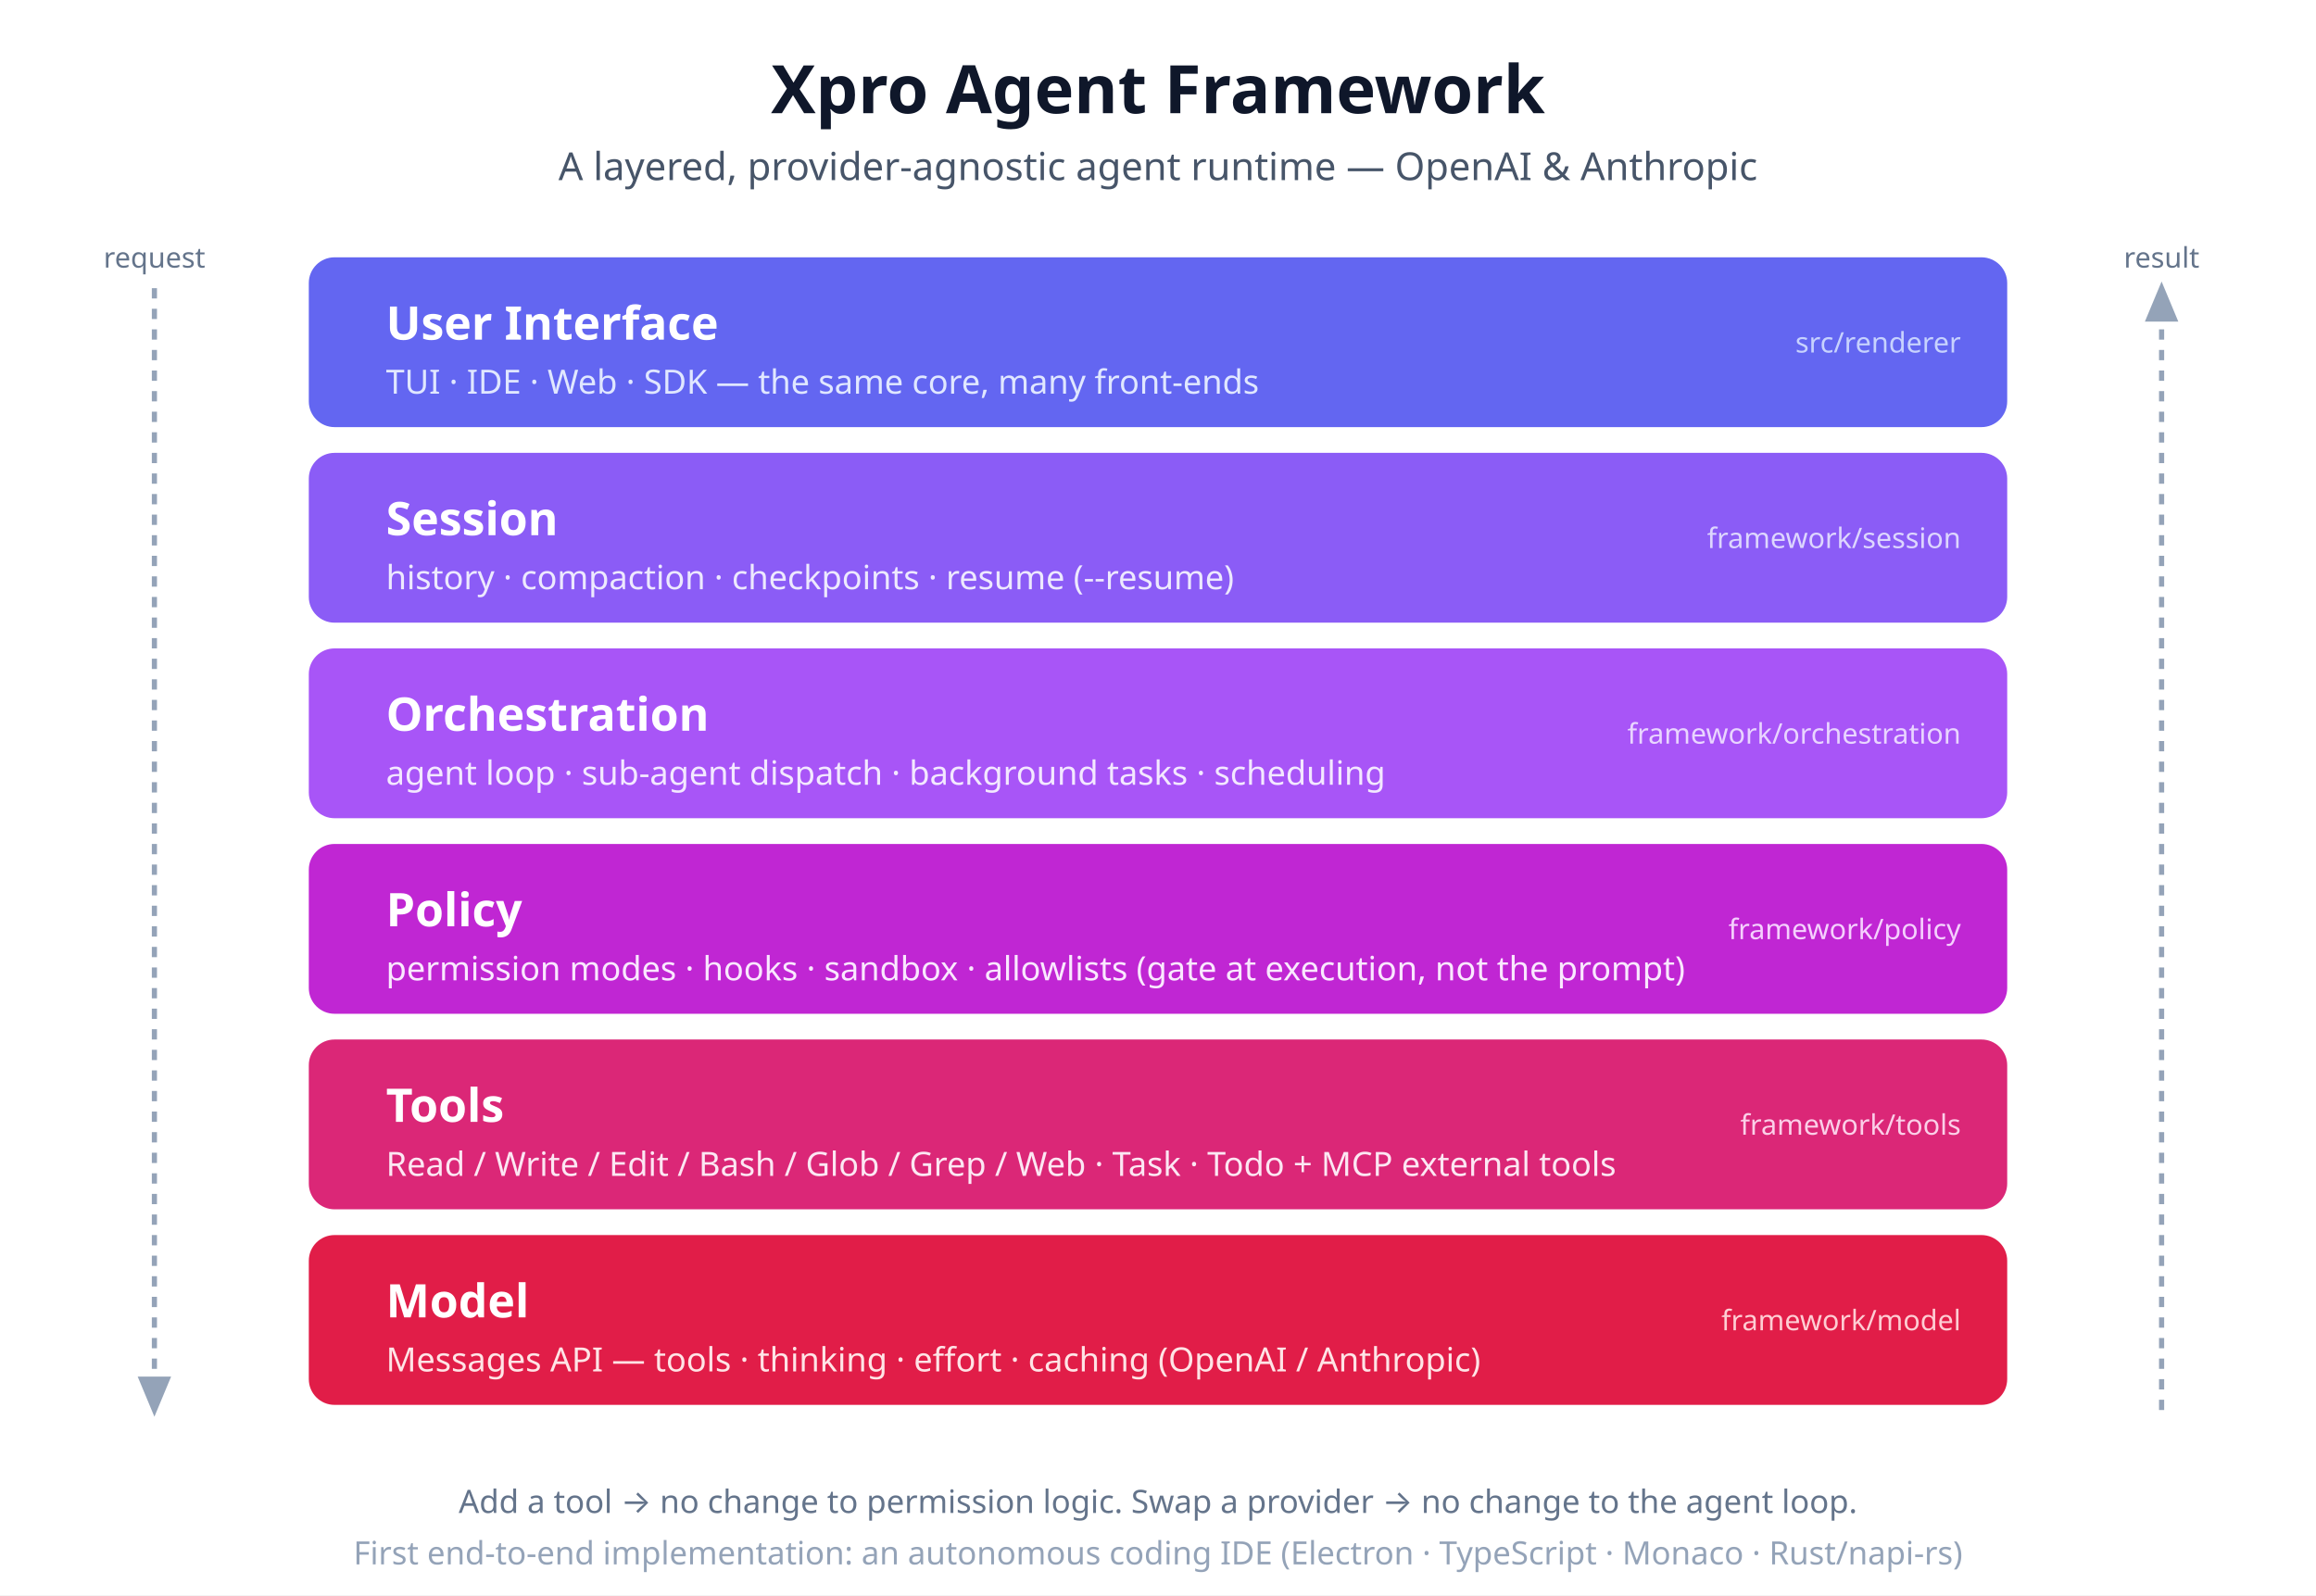
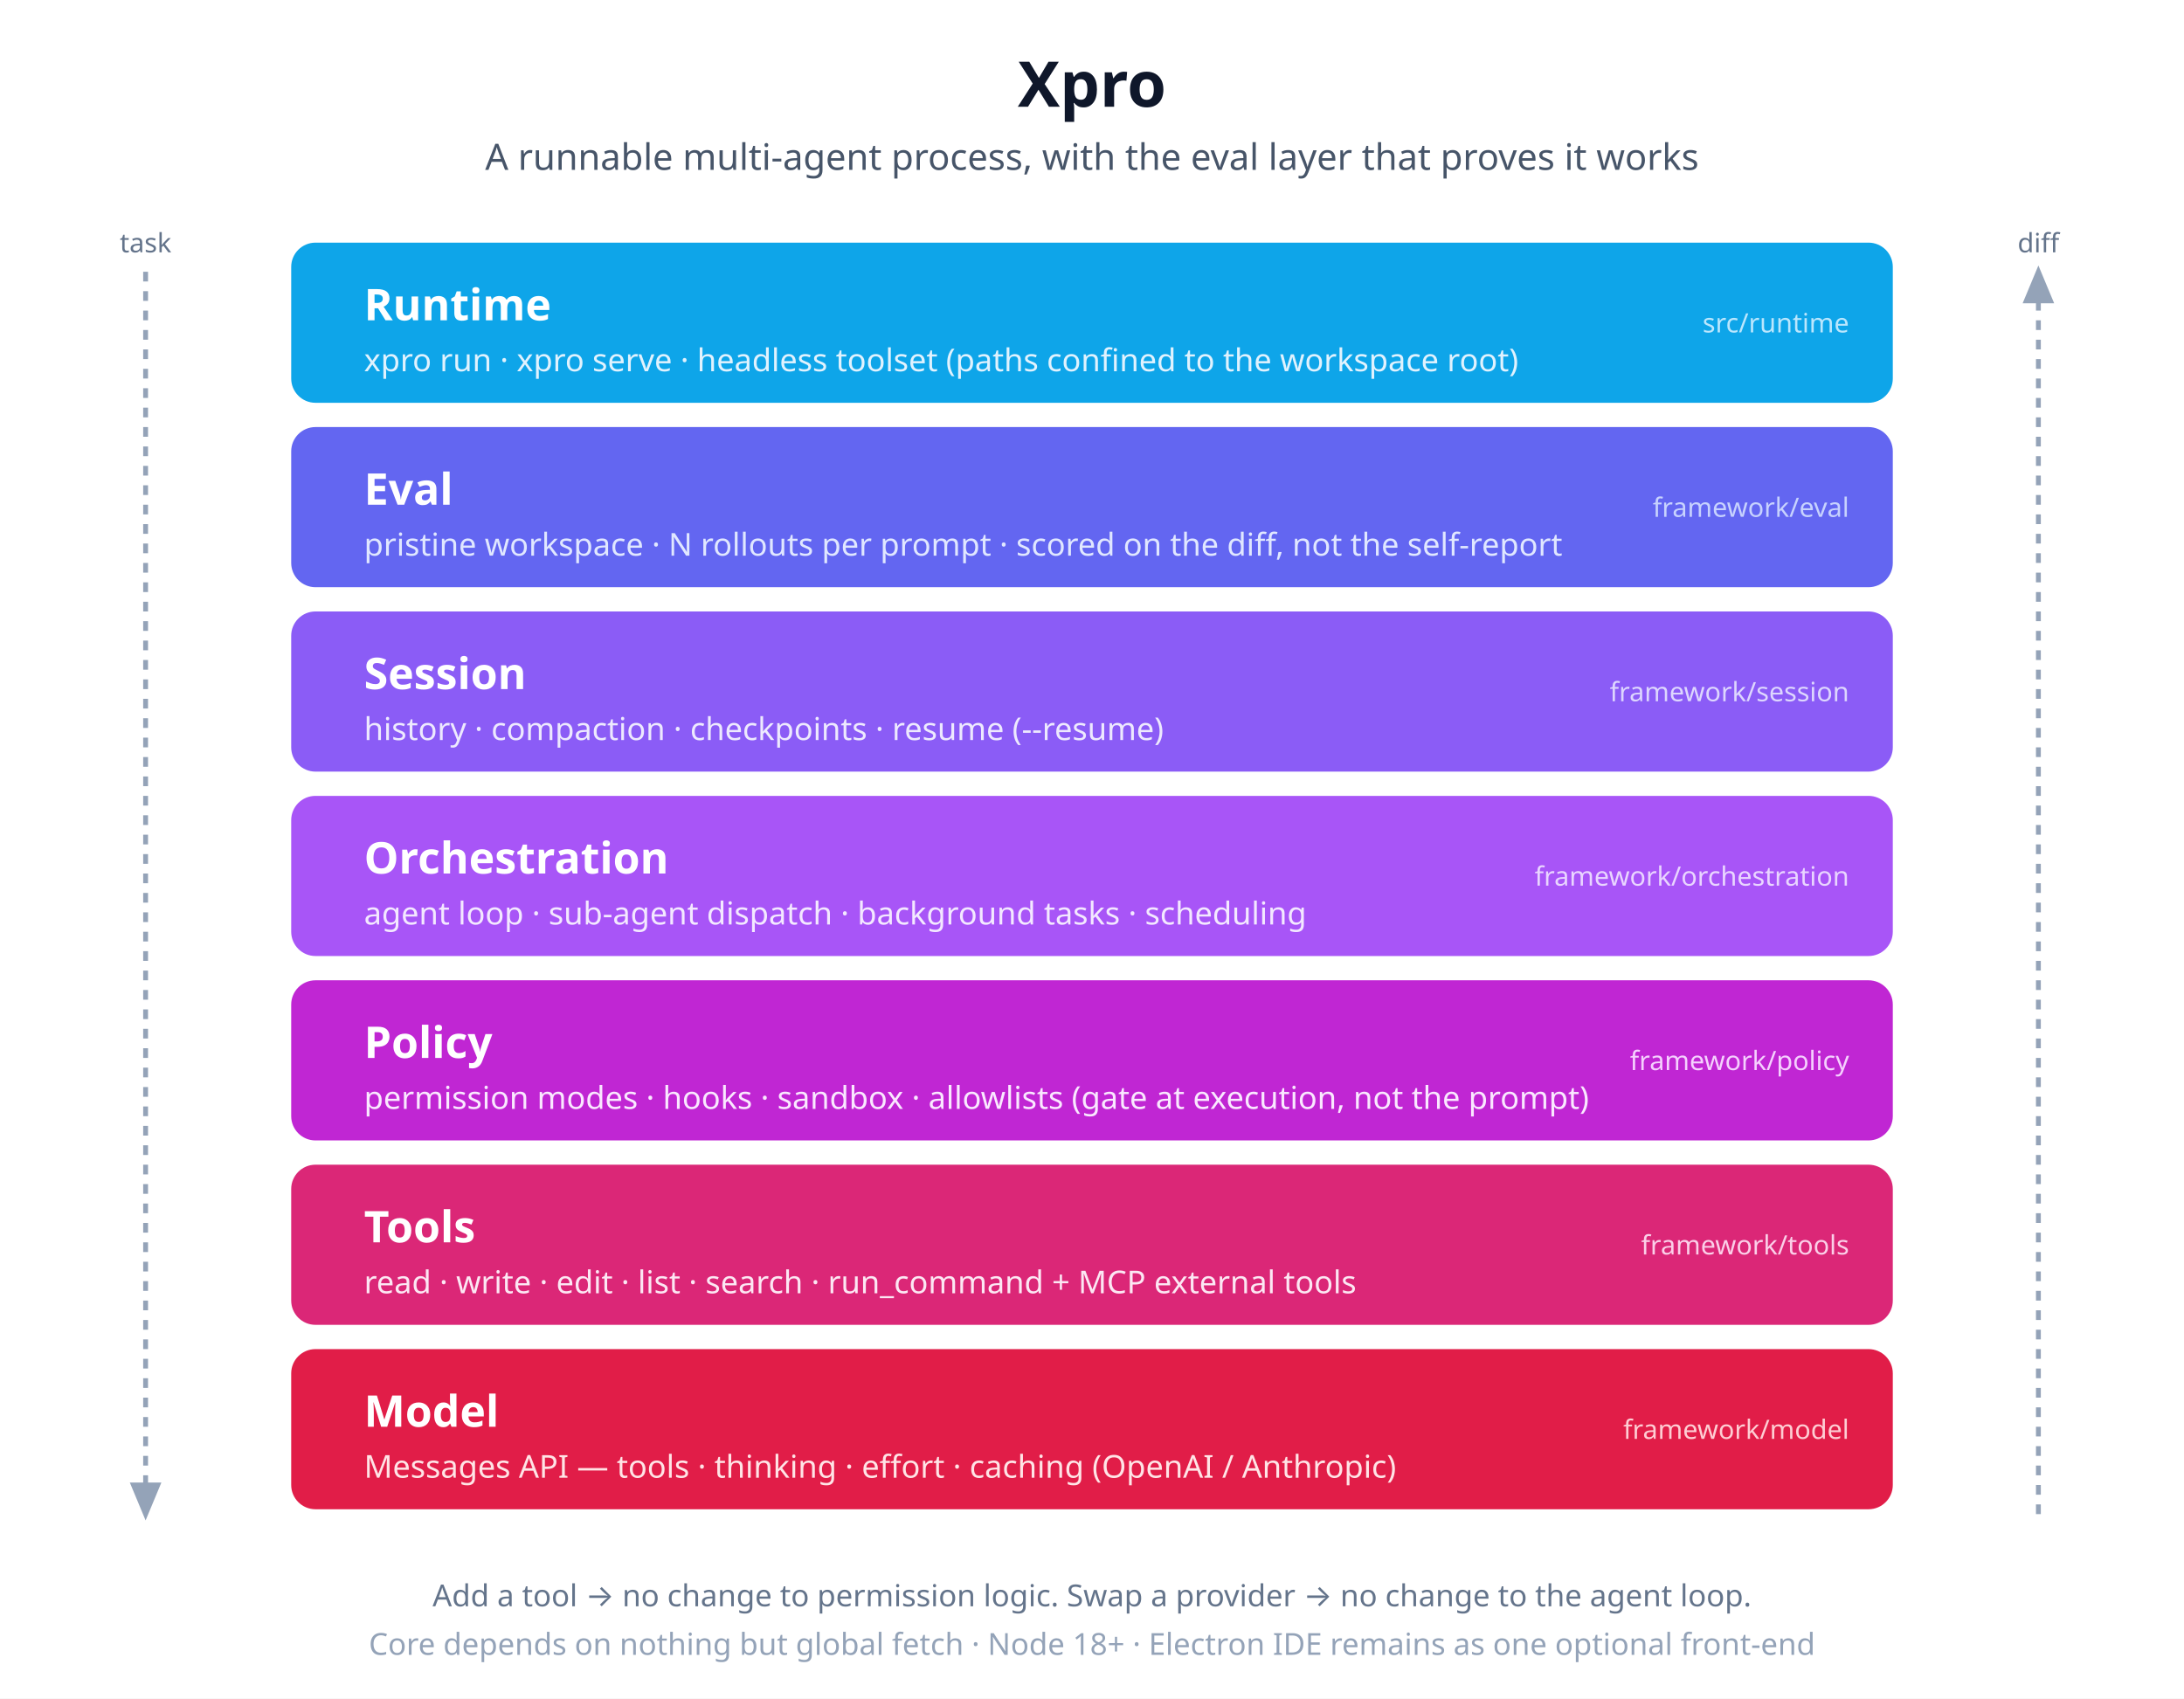
- <svg xmlns="http://www.w3.org/2000/svg" width="900" height="620" viewBox="0 0 900 620" font-family="'Segoe UI',system-ui,-apple-system,sans-serif">
-   <rect width="900" height="620" fill="#ffffff" />
-   <text x="450" y="44" text-anchor="middle" font-size="26" font-weight="700" fill="#0f172a">Xpro Agent Framework</text>
-   <text x="450" y="70" text-anchor="middle" font-size="15" fill="#475569">A layered, provider-agnostic agent runtime — OpenAI &amp; Anthropic</text>
+ <svg xmlns="http://www.w3.org/2000/svg" width="900" height="700" viewBox="0 0 900 700" font-family="'Segoe UI',system-ui,-apple-system,sans-serif">
+   <rect width="900" height="700" fill="#ffffff" />
+   <text x="450" y="44" text-anchor="middle" font-size="26" font-weight="700" fill="#0f172a">Xpro</text>
+   <text x="450" y="70" text-anchor="middle" font-size="15" fill="#475569">A runnable multi-agent process, with the eval layer that proves it works</text>
  <g stroke="#94a3b8" stroke-width="2" fill="#94a3b8">
-     <line x1="60" y1="112" x2="60" y2="540" stroke-dasharray="4 4" />
-     <polygon points="55,536 65,536 60,548" />
-     <text x="60" y="104" text-anchor="middle" font-size="11" fill="#64748b" stroke="none">request</text>
-     <line x1="840" y1="548" x2="840" y2="120" stroke-dasharray="4 4" />
+     <line x1="60" y1="112" x2="60" y2="616" stroke-dasharray="4 4" />
+     <polygon points="55,612 65,612 60,624" />
+     <text x="60" y="104" text-anchor="middle" font-size="11" fill="#64748b" stroke="none">task</text>
+     <line x1="840" y1="624" x2="840" y2="120" stroke-dasharray="4 4" />
    <polygon points="835,124 845,124 840,112" />
-     <text x="840" y="104" text-anchor="middle" font-size="11" fill="#64748b" stroke="none">result</text>
+     <text x="840" y="104" text-anchor="middle" font-size="11" fill="#64748b" stroke="none">diff</text>
  </g>
  <g font-family="'Segoe UI',system-ui,sans-serif">
-     <rect x="120" y="100" width="660" height="66" rx="10" fill="#6366f1" />
-     <text x="150" y="132" font-size="18" font-weight="700" fill="#ffffff">User Interface</text>
-     <text x="150" y="153" font-size="13" fill="#e0e7ff">TUI · IDE · Web · SDK  —  the same core, many front-ends</text>
-     <text x="762" y="137" text-anchor="end" font-size="11" fill="#c7d2fe">src/renderer</text>
-     <rect x="120" y="176" width="660" height="66" rx="10" fill="#8b5cf6" />
-     <text x="150" y="208" font-size="18" font-weight="700" fill="#ffffff">Session</text>
-     <text x="150" y="229" font-size="13" fill="#ede9fe">history · compaction · checkpoints · resume (--resume)</text>
-     <text x="762" y="213" text-anchor="end" font-size="11" fill="#ddd6fe">framework/session</text>
-     <rect x="120" y="252" width="660" height="66" rx="10" fill="#a855f7" />
-     <text x="150" y="284" font-size="18" font-weight="700" fill="#ffffff">Orchestration</text>
-     <text x="150" y="305" font-size="13" fill="#f3e8ff">agent loop · sub-agent dispatch · background tasks · scheduling</text>
-     <text x="762" y="289" text-anchor="end" font-size="11" fill="#e9d5ff">framework/orchestration</text>
-     <rect x="120" y="328" width="660" height="66" rx="10" fill="#c026d3" />
-     <text x="150" y="360" font-size="18" font-weight="700" fill="#ffffff">Policy</text>
-     <text x="150" y="381" font-size="13" fill="#fae8ff">permission modes · hooks · sandbox · allowlists  (gate at execution, not the prompt)</text>
-     <text x="762" y="365" text-anchor="end" font-size="11" fill="#f5d0fe">framework/policy</text>
-     <rect x="120" y="404" width="660" height="66" rx="10" fill="#db2777" />
-     <text x="150" y="436" font-size="18" font-weight="700" fill="#ffffff">Tools</text>
-     <text x="150" y="457" font-size="13" fill="#fce7f3">Read / Write / Edit / Bash / Glob / Grep / Web · Task · Todo  +  MCP external tools</text>
-     <text x="762" y="441" text-anchor="end" font-size="11" fill="#fbcfe8">framework/tools</text>
-     <rect x="120" y="480" width="660" height="66" rx="10" fill="#e11d48" />
-     <text x="150" y="512" font-size="18" font-weight="700" fill="#ffffff">Model</text>
-     <text x="150" y="533" font-size="13" fill="#ffe4e6">Messages API — tools · thinking · effort · caching   (OpenAI / Anthropic)</text>
-     <text x="762" y="517" text-anchor="end" font-size="11" fill="#fecdd3">framework/model</text>
+     <rect x="120" y="100" width="660" height="66" rx="10" fill="#0ea5e9" />
+     <text x="150" y="132" font-size="18" font-weight="700" fill="#ffffff">Runtime</text>
+     <text x="150" y="153" font-size="13" fill="#e0f2fe">xpro run · xpro serve · headless toolset (paths confined to the workspace root)</text>
+     <text x="762" y="137" text-anchor="end" font-size="11" fill="#bae6fd">src/runtime</text>
+     <rect x="120" y="176" width="660" height="66" rx="10" fill="#6366f1" />
+     <text x="150" y="208" font-size="18" font-weight="700" fill="#ffffff">Eval</text>
+     <text x="150" y="229" font-size="13" fill="#e0e7ff">pristine workspace · N rollouts per prompt · scored on the diff, not the self-report</text>
+     <text x="762" y="213" text-anchor="end" font-size="11" fill="#c7d2fe">framework/eval</text>
+     <rect x="120" y="252" width="660" height="66" rx="10" fill="#8b5cf6" />
+     <text x="150" y="284" font-size="18" font-weight="700" fill="#ffffff">Session</text>
+     <text x="150" y="305" font-size="13" fill="#ede9fe">history · compaction · checkpoints · resume (--resume)</text>
+     <text x="762" y="289" text-anchor="end" font-size="11" fill="#ddd6fe">framework/session</text>
+     <rect x="120" y="328" width="660" height="66" rx="10" fill="#a855f7" />
+     <text x="150" y="360" font-size="18" font-weight="700" fill="#ffffff">Orchestration</text>
+     <text x="150" y="381" font-size="13" fill="#f3e8ff">agent loop · sub-agent dispatch · background tasks · scheduling</text>
+     <text x="762" y="365" text-anchor="end" font-size="11" fill="#e9d5ff">framework/orchestration</text>
+     <rect x="120" y="404" width="660" height="66" rx="10" fill="#c026d3" />
+     <text x="150" y="436" font-size="18" font-weight="700" fill="#ffffff">Policy</text>
+     <text x="150" y="457" font-size="13" fill="#fae8ff">permission modes · hooks · sandbox · allowlists  (gate at execution, not the prompt)</text>
+     <text x="762" y="441" text-anchor="end" font-size="11" fill="#f5d0fe">framework/policy</text>
+     <rect x="120" y="480" width="660" height="66" rx="10" fill="#db2777" />
+     <text x="150" y="512" font-size="18" font-weight="700" fill="#ffffff">Tools</text>
+     <text x="150" y="533" font-size="13" fill="#fce7f3">read · write · edit · list · search · run_command  +  MCP external tools</text>
+     <text x="762" y="517" text-anchor="end" font-size="11" fill="#fbcfe8">framework/tools</text>
+     <rect x="120" y="556" width="660" height="66" rx="10" fill="#e11d48" />
+     <text x="150" y="588" font-size="18" font-weight="700" fill="#ffffff">Model</text>
+     <text x="150" y="609" font-size="13" fill="#ffe4e6">Messages API — tools · thinking · effort · caching   (OpenAI / Anthropic)</text>
+     <text x="762" y="593" text-anchor="end" font-size="11" fill="#fecdd3">framework/model</text>
  </g>
-   <text x="450" y="588" text-anchor="middle" font-size="12.5" fill="#64748b">Add a tool → no change to permission logic.  Swap a provider → no change to the agent loop.</text>
-   <text x="450" y="608" text-anchor="middle" font-size="12.5" fill="#94a3b8">First end-to-end implementation: an autonomous coding IDE (Electron · TypeScript · Monaco · Rust/napi-rs)</text>
+   <text x="450" y="662" text-anchor="middle" font-size="12.5" fill="#64748b">Add a tool → no change to permission logic.  Swap a provider → no change to the agent loop.</text>
+   <text x="450" y="682" text-anchor="middle" font-size="12.5" fill="#94a3b8">Core depends on nothing but global fetch · Node 18+ · Electron IDE remains as one optional front-end</text>
</svg>
